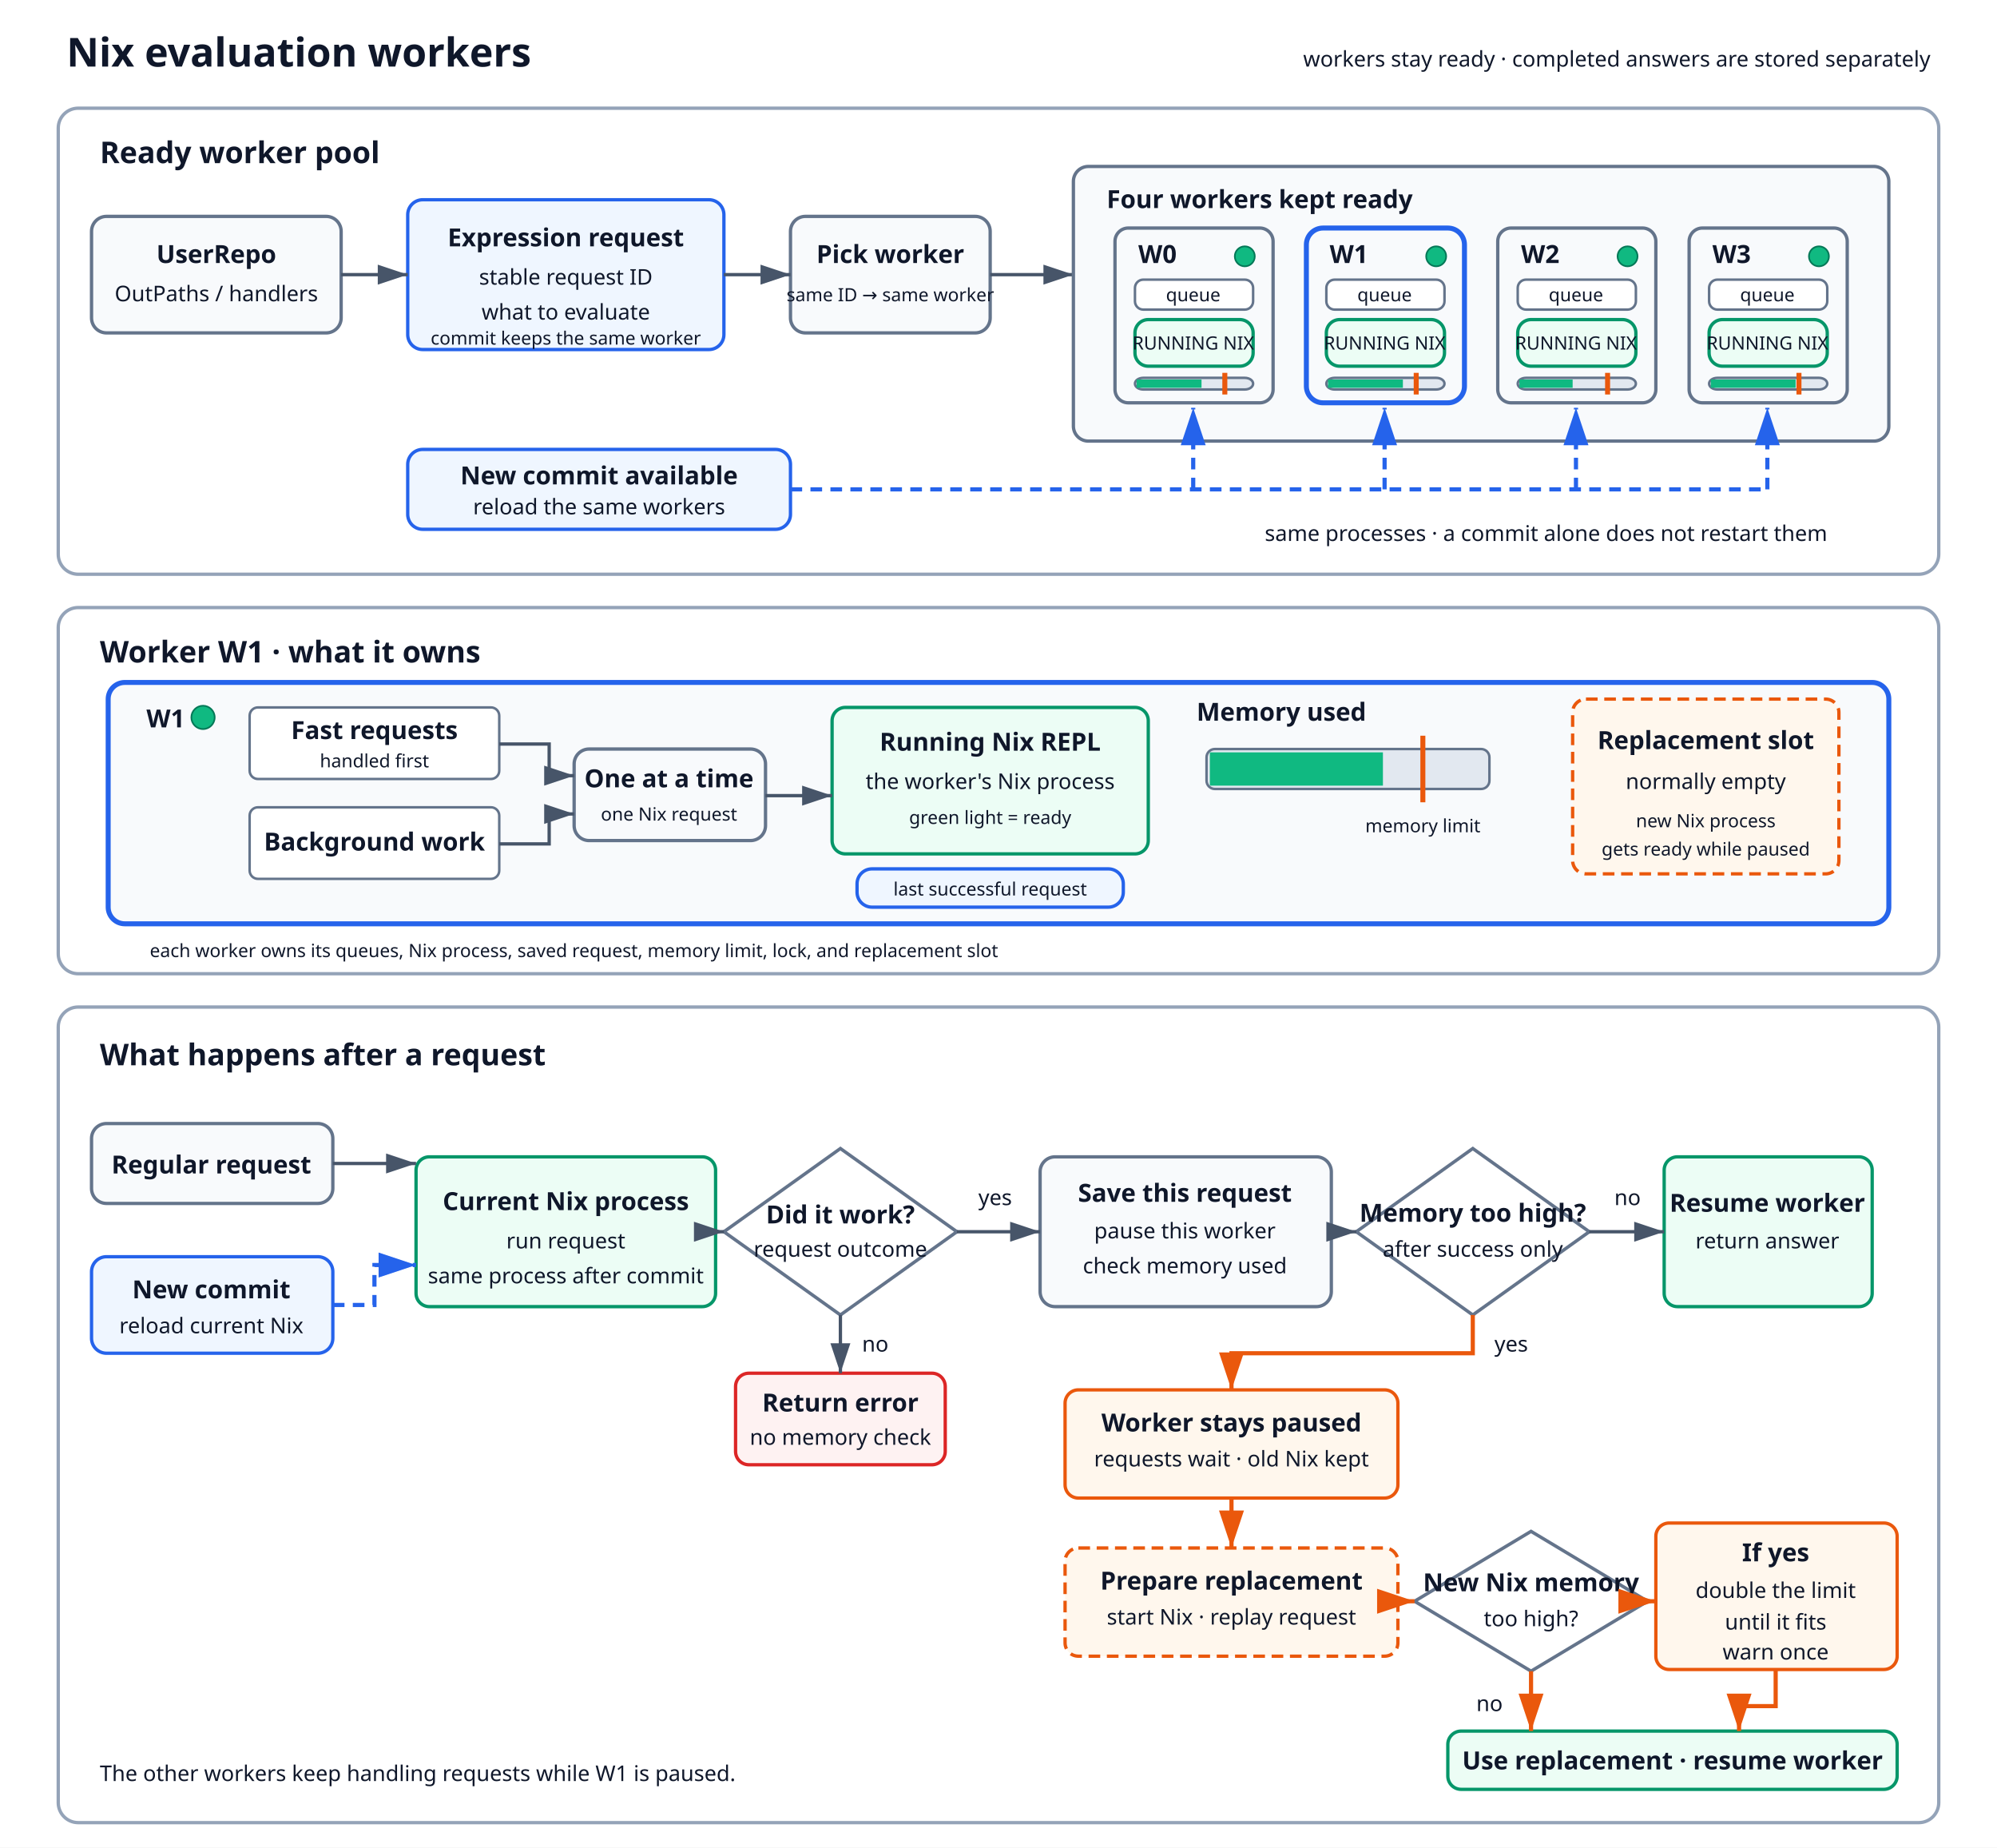
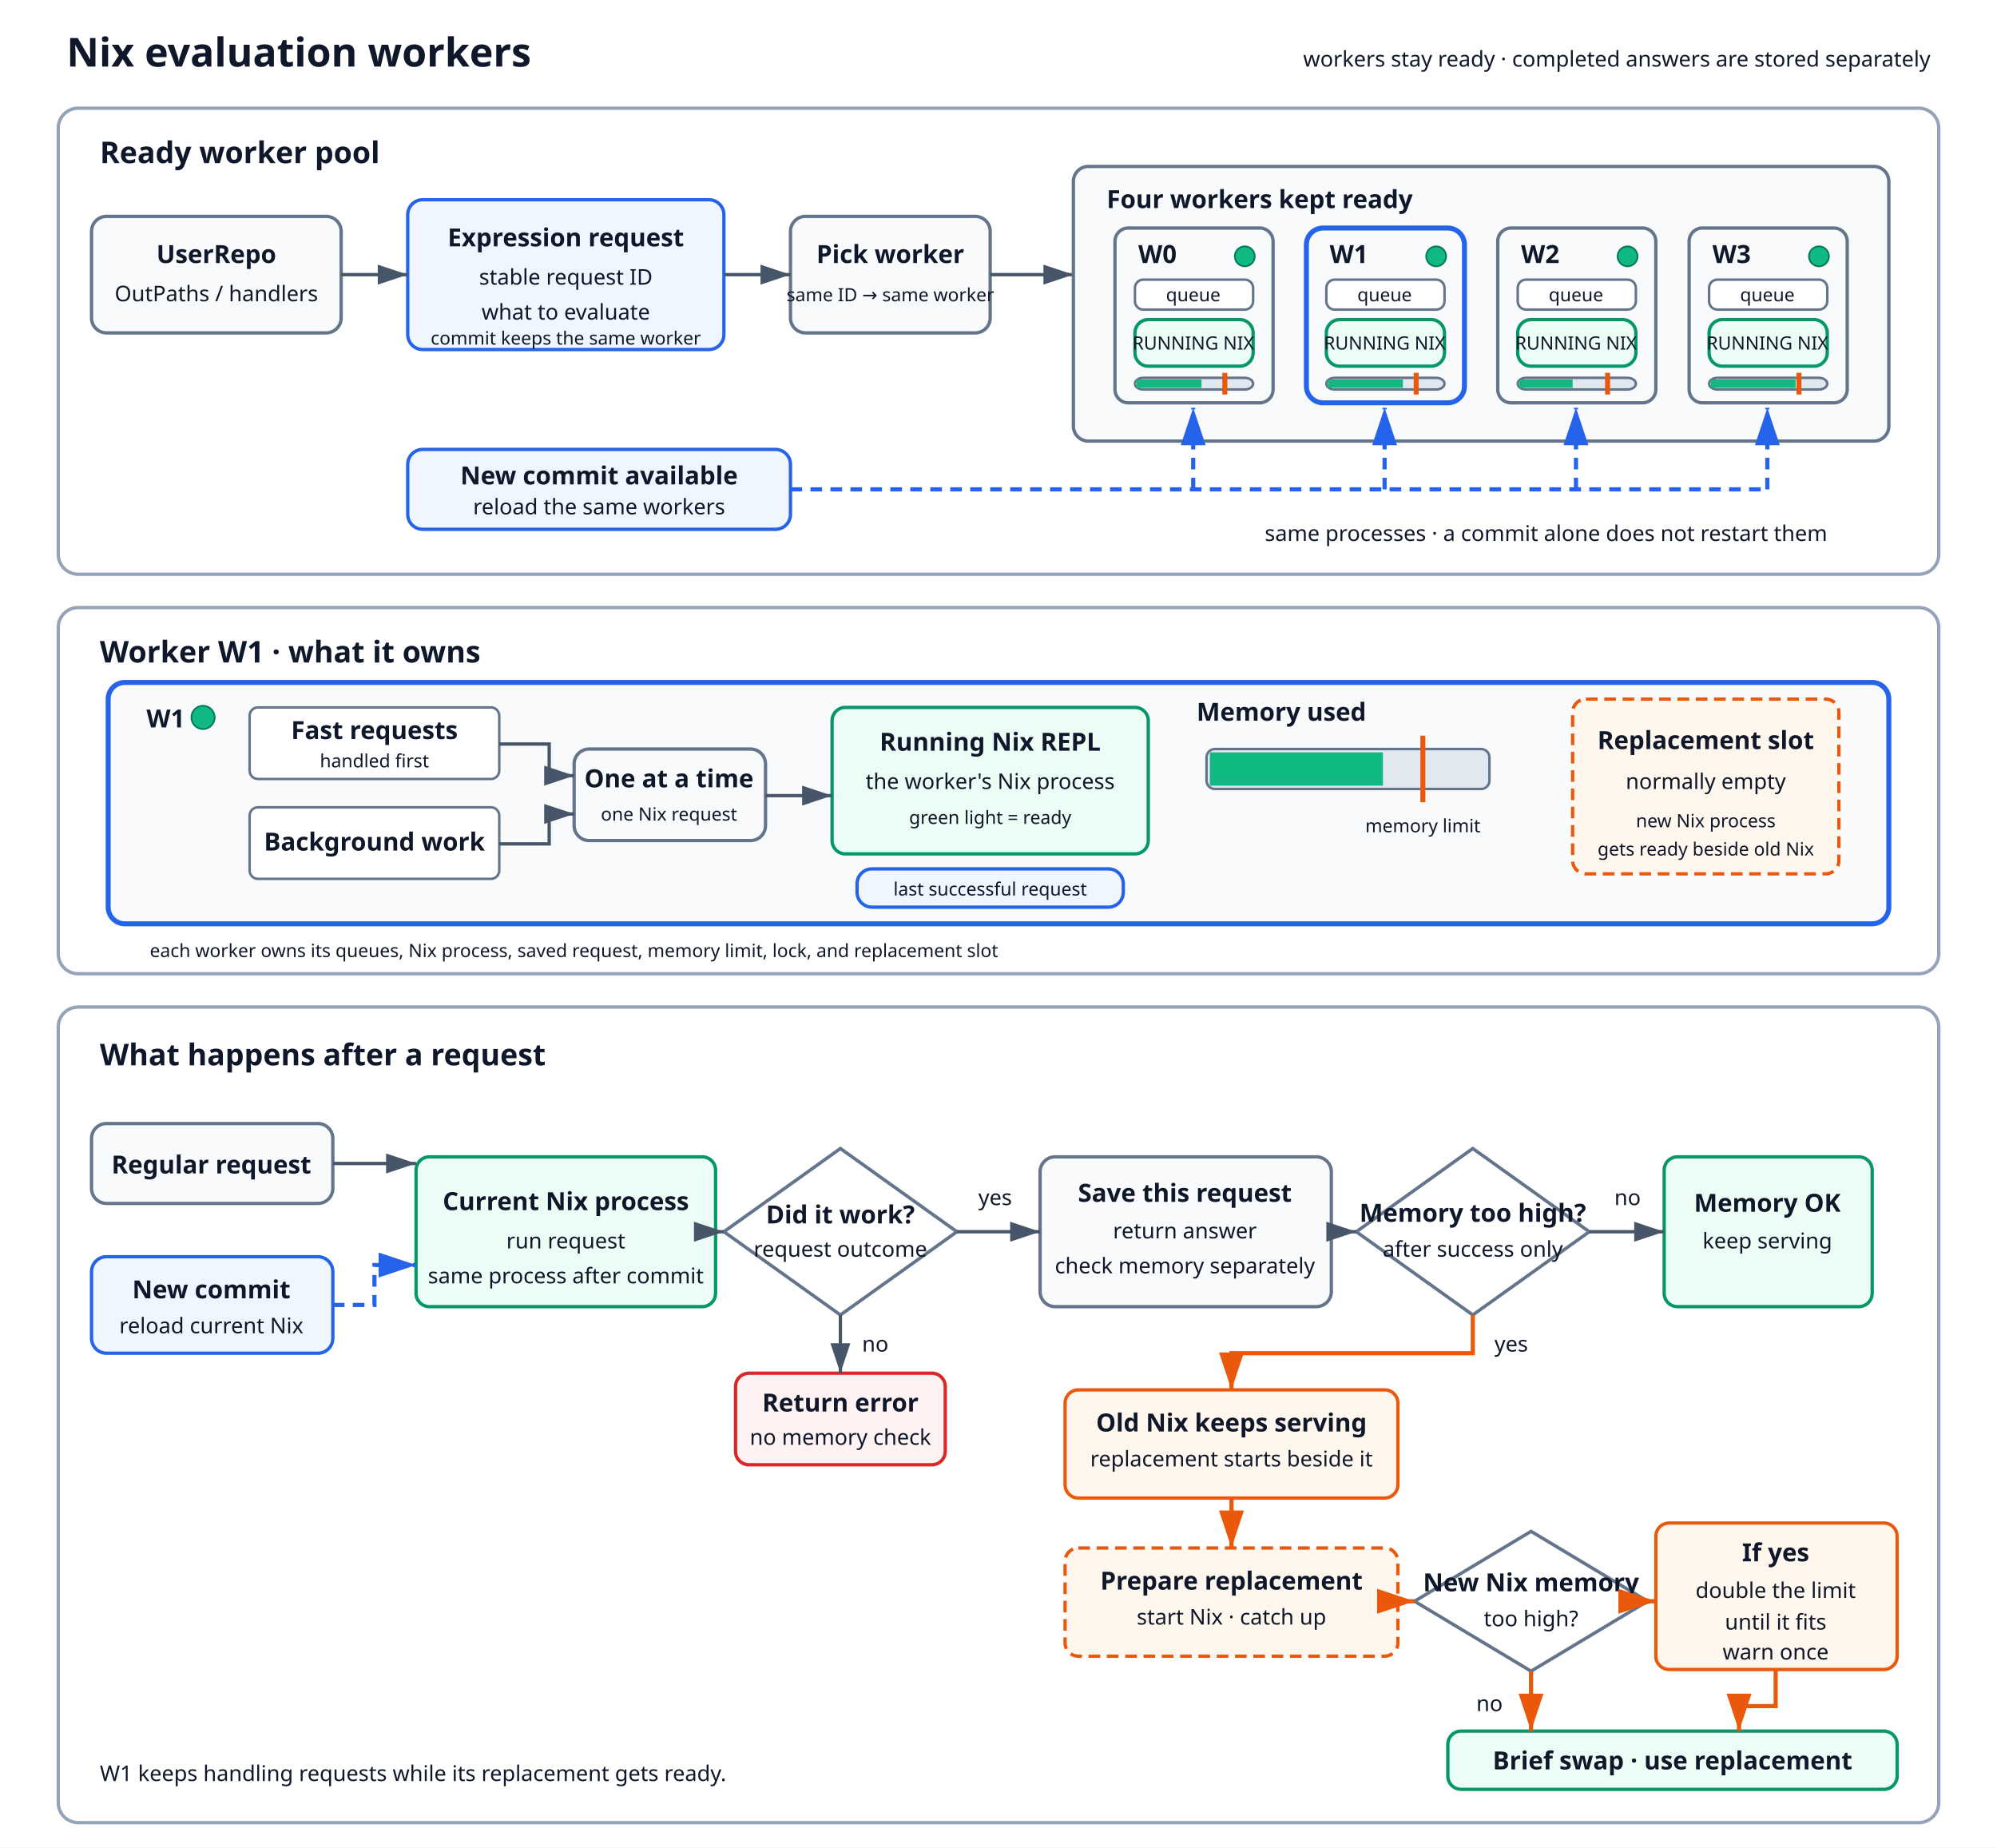
<svg xmlns="http://www.w3.org/2000/svg" width="1200" height="1110" viewBox="0 0 1200 1110" role="img" aria-labelledby="title desc">
  <defs>
    <marker id="arrow" markerWidth="10" markerHeight="10" refX="9" refY="3" orient="auto" markerUnits="strokeWidth">
      <path d="M0,0 L0,6 L9,3 z" fill="#475569" />
    </marker>
    <marker id="blue-arrow" markerWidth="10" markerHeight="10" refX="9" refY="3" orient="auto" markerUnits="strokeWidth">
      <path d="M0,0 L0,6 L9,3 z" fill="#2563eb" />
    </marker>
    <marker id="orange-arrow" markerWidth="10" markerHeight="10" refX="9" refY="3" orient="auto" markerUnits="strokeWidth">
      <path d="M0,0 L0,6 L9,3 z" fill="#ea580c" />
    </marker>
    <style>
      text { font-family: ui-sans-serif, system-ui, sans-serif; fill: #0f172a; }
      .title { font-size: 24px; font-weight: 700; }
      .section { font-size: 18px; font-weight: 700; }
      .label { font-size: 15px; font-weight: 650; }
      .small { font-size: 13px; }
      .tiny { font-size: 11px; }
      .panel { fill: #ffffff; stroke: #94a3b8; stroke-width: 2; rx: 12; }
      .box { fill: #f8fafc; stroke: #64748b; stroke-width: 2; rx: 9; }
      .api { fill: #eff6ff; stroke: #2563eb; stroke-width: 2; rx: 9; }
      .worker { fill: #f8fafc; stroke: #64748b; stroke-width: 2; rx: 8; }
      .worker-selected { fill: #f8fafc; stroke: #2563eb; stroke-width: 3; rx: 10; }
      .tray { fill: #ffffff; stroke: #64748b; stroke-width: 1.5; rx: 5; }
      .active { fill: #ecfdf5; stroke: #059669; stroke-width: 2; rx: 8; }
      .paused { fill: #fff7ed; stroke: #ea580c; stroke-width: 2; rx: 8; }
      .standby { fill: #fff7ed; stroke: #ea580c; stroke-width: 2; stroke-dasharray: 7 4; rx: 8; }
      .error { fill: #fef2f2; stroke: #dc2626; stroke-width: 2; rx: 8; }
      .decision { fill: #ffffff; stroke: #64748b; stroke-width: 2; }
      .gauge { fill: #e2e8f0; stroke: #64748b; stroke-width: 1.5; rx: 5; }
      .gauge-fill { fill: #10b981; }
      .line { fill: none; stroke: #475569; stroke-width: 2; marker-end: url(#arrow); }
      .blue-line { fill: none; stroke: #2563eb; stroke-width: 2.5; stroke-dasharray: 7 5; marker-end: url(#blue-arrow); }
      .blue-bus { fill: none; stroke: #2563eb; stroke-width: 2.5; stroke-dasharray: 7 5; }
      .orange-line { fill: none; stroke: #ea580c; stroke-width: 2.5; marker-end: url(#orange-arrow); }
      .limit { stroke: #ea580c; stroke-width: 3; }
      .led { fill: #10b981; stroke: #047857; stroke-width: 1; }
    </style>
  </defs>
  <rect width="1200" height="1110" fill="#ffffff" />
  <text x="40" y="40" class="title">Nix evaluation workers</text>
  <text x="1160" y="40" text-anchor="end" class="small">workers stay ready · completed answers are stored separately</text>
  <rect x="35" y="65" width="1130" height="280" class="panel" />
  <text x="60" y="98" class="section">Ready worker pool</text>
  <rect x="55" y="130" width="150" height="70" class="box" />
  <text x="130" y="158" text-anchor="middle" class="label">UserRepo</text>
  <text x="130" y="181" text-anchor="middle" class="small">OutPaths / handlers</text>
  <rect x="245" y="120" width="190" height="90" class="api" />
  <text x="340" y="148" text-anchor="middle" class="label">Expression request</text>
  <text x="340" y="171" text-anchor="middle" class="small">stable request ID</text>
  <text x="340" y="192" text-anchor="middle" class="small">what to evaluate</text>
  <text x="340" y="207" text-anchor="middle" class="tiny">commit keeps the same worker</text>
  <rect x="475" y="130" width="120" height="70" class="box" />
  <text x="535" y="158" text-anchor="middle" class="label">Pick worker</text>
  <text x="535" y="181" text-anchor="middle" class="tiny">same ID → same worker</text>
  <path d="M205 165 H245" class="line" />
  <path d="M435 165 H475" class="line" />
  <path d="M595 165 H645" class="line" />
  <rect x="645" y="100" width="490" height="165" class="box" />
  <text x="665" y="125" class="label">Four workers kept ready</text>
  <g transform="translate(670 137)">
    <rect width="95" height="105" class="worker" />
    <text x="14" y="21" class="label">W0</text>
    <circle cx="78" cy="17" r="6" class="led" />
    <rect x="12" y="31" width="71" height="18" class="tray" />
    <text x="47" y="44" text-anchor="middle" class="tiny">queue</text>
    <rect x="12" y="55" width="71" height="28" class="active" />
    <text x="47" y="73" text-anchor="middle" class="tiny">RUNNING NIX</text>
    <rect x="12" y="90" width="71" height="7" class="gauge" />
    <rect x="13" y="91" width="39" height="5" class="gauge-fill" />
    <line x1="66" y1="87" x2="66" y2="100" class="limit" />
  </g>
  <g transform="translate(785 137)">
    <rect width="95" height="105" class="worker-selected" />
    <text x="14" y="21" class="label">W1</text>
    <circle cx="78" cy="17" r="6" class="led" />
    <rect x="12" y="31" width="71" height="18" class="tray" />
    <text x="47" y="44" text-anchor="middle" class="tiny">queue</text>
    <rect x="12" y="55" width="71" height="28" class="active" />
    <text x="47" y="73" text-anchor="middle" class="tiny">RUNNING NIX</text>
    <rect x="12" y="90" width="71" height="7" class="gauge" />
    <rect x="13" y="91" width="45" height="5" class="gauge-fill" />
    <line x1="66" y1="87" x2="66" y2="100" class="limit" />
  </g>
  <g transform="translate(900 137)">
    <rect width="95" height="105" class="worker" />
    <text x="14" y="21" class="label">W2</text>
    <circle cx="78" cy="17" r="6" class="led" />
    <rect x="12" y="31" width="71" height="18" class="tray" />
    <text x="47" y="44" text-anchor="middle" class="tiny">queue</text>
    <rect x="12" y="55" width="71" height="28" class="active" />
    <text x="47" y="73" text-anchor="middle" class="tiny">RUNNING NIX</text>
    <rect x="12" y="90" width="71" height="7" class="gauge" />
    <rect x="13" y="91" width="32" height="5" class="gauge-fill" />
    <line x1="66" y1="87" x2="66" y2="100" class="limit" />
  </g>
  <g transform="translate(1015 137)">
    <rect width="95" height="105" class="worker" />
    <text x="14" y="21" class="label">W3</text>
    <circle cx="78" cy="17" r="6" class="led" />
    <rect x="12" y="31" width="71" height="18" class="tray" />
    <text x="47" y="44" text-anchor="middle" class="tiny">queue</text>
    <rect x="12" y="55" width="71" height="28" class="active" />
    <text x="47" y="73" text-anchor="middle" class="tiny">RUNNING NIX</text>
    <rect x="12" y="90" width="71" height="7" class="gauge" />
    <rect x="13" y="91" width="51" height="5" class="gauge-fill" />
    <line x1="66" y1="87" x2="66" y2="100" class="limit" />
  </g>
  <rect x="245" y="270" width="230" height="48" class="api" />
  <text x="360" y="291" text-anchor="middle" class="label">New commit available</text>
  <text x="360" y="309" text-anchor="middle" class="small">reload the same workers</text>
  <path d="M475 294 H1062" class="blue-bus" />
  <path d="M717 294 V245" class="blue-line" />
  <path d="M832 294 V245" class="blue-line" />
  <path d="M947 294 V245" class="blue-line" />
  <path d="M1062 294 V245" class="blue-line" />
  <text x="760" y="325" class="small">same processes · a commit alone does not restart them</text>
  <rect x="35" y="365" width="1130" height="220" class="panel" />
  <text x="60" y="398" class="section">Worker W1 · what it owns</text>
  <rect x="65" y="410" width="1070" height="145" class="worker-selected" />
  <text x="88" y="437" class="label">W1</text>
  <circle cx="122" cy="431" r="7" class="led" />
  <rect x="150" y="425" width="150" height="43" class="tray" />
  <text x="225" y="444" text-anchor="middle" class="label">Fast requests</text>
  <text x="225" y="461" text-anchor="middle" class="tiny">handled first</text>
  <rect x="150" y="485" width="150" height="43" class="tray" />
  <text x="225" y="511" text-anchor="middle" class="label">Background work</text>
  <rect x="345" y="450" width="115" height="55" class="box" />
  <text x="402" y="473" text-anchor="middle" class="label">One at a time</text>
  <text x="402" y="493" text-anchor="middle" class="tiny">one Nix request</text>
  <path d="M300 447 H330 V466 H345" class="line" />
  <path d="M300 507 H330 V489 H345" class="line" />
  <rect x="500" y="425" width="190" height="88" class="active" />
  <text x="595" y="451" text-anchor="middle" class="label">Running Nix REPL</text>
  <text x="595" y="474" text-anchor="middle" class="small">the worker's Nix process</text>
  <text x="595" y="495" text-anchor="middle" class="tiny">green light = ready</text>
  <path d="M460 478 H500" class="line" />
  <rect x="515" y="522" width="160" height="23" class="api" />
  <text x="595" y="538" text-anchor="middle" class="tiny">last successful request</text>
  <text x="770" y="433" text-anchor="middle" class="label">Memory used</text>
  <rect x="725" y="450" width="170" height="24" class="gauge" />
  <rect x="727" y="452" width="104" height="20" class="gauge-fill" />
  <line x1="855" y1="442" x2="855" y2="482" class="limit" />
  <text x="855" y="500" text-anchor="middle" class="tiny">memory limit</text>
  <rect x="945" y="420" width="160" height="105" class="standby" />
  <text x="1025" y="450" text-anchor="middle" class="label">Replacement slot</text>
  <text x="1025" y="474" text-anchor="middle" class="small">normally empty</text>
  <text x="1025" y="497" text-anchor="middle" class="tiny">new Nix process</text>
-   <text x="1025" y="514" text-anchor="middle" class="tiny">gets ready while paused</text>
+   <text x="1025" y="514" text-anchor="middle" class="tiny">gets ready beside old Nix</text>
  <text x="90" y="575" class="tiny">each worker owns its queues, Nix process, saved request, memory limit, lock, and replacement slot</text>
  <rect x="35" y="605" width="1130" height="490" class="panel" />
  <text x="60" y="640" class="section">What happens after a request</text>
  <rect x="55" y="675" width="145" height="48" class="box" />
  <text x="127" y="705" text-anchor="middle" class="label">Regular request</text>
  <rect x="55" y="755" width="145" height="58" class="api" />
  <text x="127" y="780" text-anchor="middle" class="label">New commit</text>
  <text x="127" y="801" text-anchor="middle" class="small">reload current Nix</text>
  <rect x="250" y="695" width="180" height="90" class="active" />
  <text x="340" y="727" text-anchor="middle" class="label">Current Nix process</text>
  <text x="340" y="750" text-anchor="middle" class="small">run request</text>
  <text x="340" y="771" text-anchor="middle" class="small">same process after commit</text>
  <polygon points="505,690 575,740 505,790 435,740" class="decision" />
  <text x="505" y="735" text-anchor="middle" class="label">Did it work?</text>
  <text x="505" y="755" text-anchor="middle" class="small">request outcome</text>
  <rect x="625" y="695" width="175" height="90" class="box" />
  <text x="712" y="722" text-anchor="middle" class="label">Save this request</text>
-   <text x="712" y="744" text-anchor="middle" class="small">pause this worker</text>
-   <text x="712" y="765" text-anchor="middle" class="small">check memory used</text>
+   <text x="712" y="744" text-anchor="middle" class="small">return answer</text>
+   <text x="712" y="765" text-anchor="middle" class="small">check memory separately</text>
  <polygon points="885,690 955,740 885,790 815,740" class="decision" />
  <text x="885" y="734" text-anchor="middle" class="label">Memory too high?</text>
  <text x="885" y="755" text-anchor="middle" class="small">after success only</text>
  <rect x="1000" y="695" width="125" height="90" class="active" />
-   <text x="1062" y="728" text-anchor="middle" class="label">Resume worker</text>
-   <text x="1062" y="750" text-anchor="middle" class="small">return answer</text>
+   <text x="1062" y="728" text-anchor="middle" class="label">Memory OK</text>
+   <text x="1062" y="750" text-anchor="middle" class="small">keep serving</text>
  <rect x="442" y="825" width="126" height="55" class="error" />
  <text x="505" y="848" text-anchor="middle" class="label">Return error</text>
  <text x="505" y="868" text-anchor="middle" class="small">no memory check</text>
  <path d="M200 699 H250" class="line" />
  <path d="M200 784 H225 V760 H250" class="blue-line" />
  <path d="M430 740 H435" class="line" />
  <path d="M575 740 H625" class="line" />
  <text x="598" y="724" text-anchor="middle" class="small">yes</text>
  <path d="M505 790 V825" class="line" />
  <text x="518" y="812" class="small">no</text>
  <path d="M800 740 H815" class="line" />
  <path d="M955 740 H1000" class="line" />
  <text x="978" y="724" text-anchor="middle" class="small">no</text>
  <rect x="640" y="835" width="200" height="65" class="paused" />
-   <text x="740" y="860" text-anchor="middle" class="label">Worker stays paused</text>
-   <text x="740" y="881" text-anchor="middle" class="small">requests wait · old Nix kept</text>
+   <text x="740" y="860" text-anchor="middle" class="label">Old Nix keeps serving</text>
+   <text x="740" y="881" text-anchor="middle" class="small">replacement starts beside it</text>
  <path d="M885 790 V813 H740 V835" class="orange-line" />
  <text x="898" y="812" class="small">yes</text>
  <rect x="640" y="930" width="200" height="65" class="standby" />
  <text x="740" y="955" text-anchor="middle" class="label">Prepare replacement</text>
-   <text x="740" y="976" text-anchor="middle" class="small">start Nix · replay request</text>
+   <text x="740" y="976" text-anchor="middle" class="small">start Nix · catch up</text>
  <path d="M740 900 V930" class="orange-line" />
  <polygon points="920,920 990,962 920,1004 850,962" class="decision" />
  <text x="920" y="956" text-anchor="middle" class="label">New Nix memory</text>
  <text x="920" y="977" text-anchor="middle" class="small">too high?</text>
  <path d="M840 962 H850" class="orange-line" />
  <rect x="995" y="915" width="145" height="88" class="paused" />
  <text x="1067" y="938" text-anchor="middle" class="label">If yes</text>
  <text x="1067" y="960" text-anchor="middle" class="small">double the limit</text>
  <text x="1067" y="979" text-anchor="middle" class="small">until it fits</text>
  <text x="1067" y="997" text-anchor="middle" class="small">warn once</text>
  <path d="M990 962 H995" class="orange-line" />
  <rect x="870" y="1040" width="270" height="35" class="active" />
-   <text x="1005" y="1063" text-anchor="middle" class="label">Use replacement · resume worker</text>
+   <text x="1005" y="1063" text-anchor="middle" class="label">Brief swap · use replacement</text>
  <path d="M920 1004 V1040" class="orange-line" />
  <text x="903" y="1028" text-anchor="end" class="small">no</text>
  <path d="M1067 1003 V1025 H1045 V1040" class="orange-line" />
-   <text x="60" y="1070" class="small">The other workers keep handling requests while W1 is paused.</text>
+   <text x="60" y="1070" class="small">W1 keeps handling requests while its replacement gets ready.</text>
</svg>
